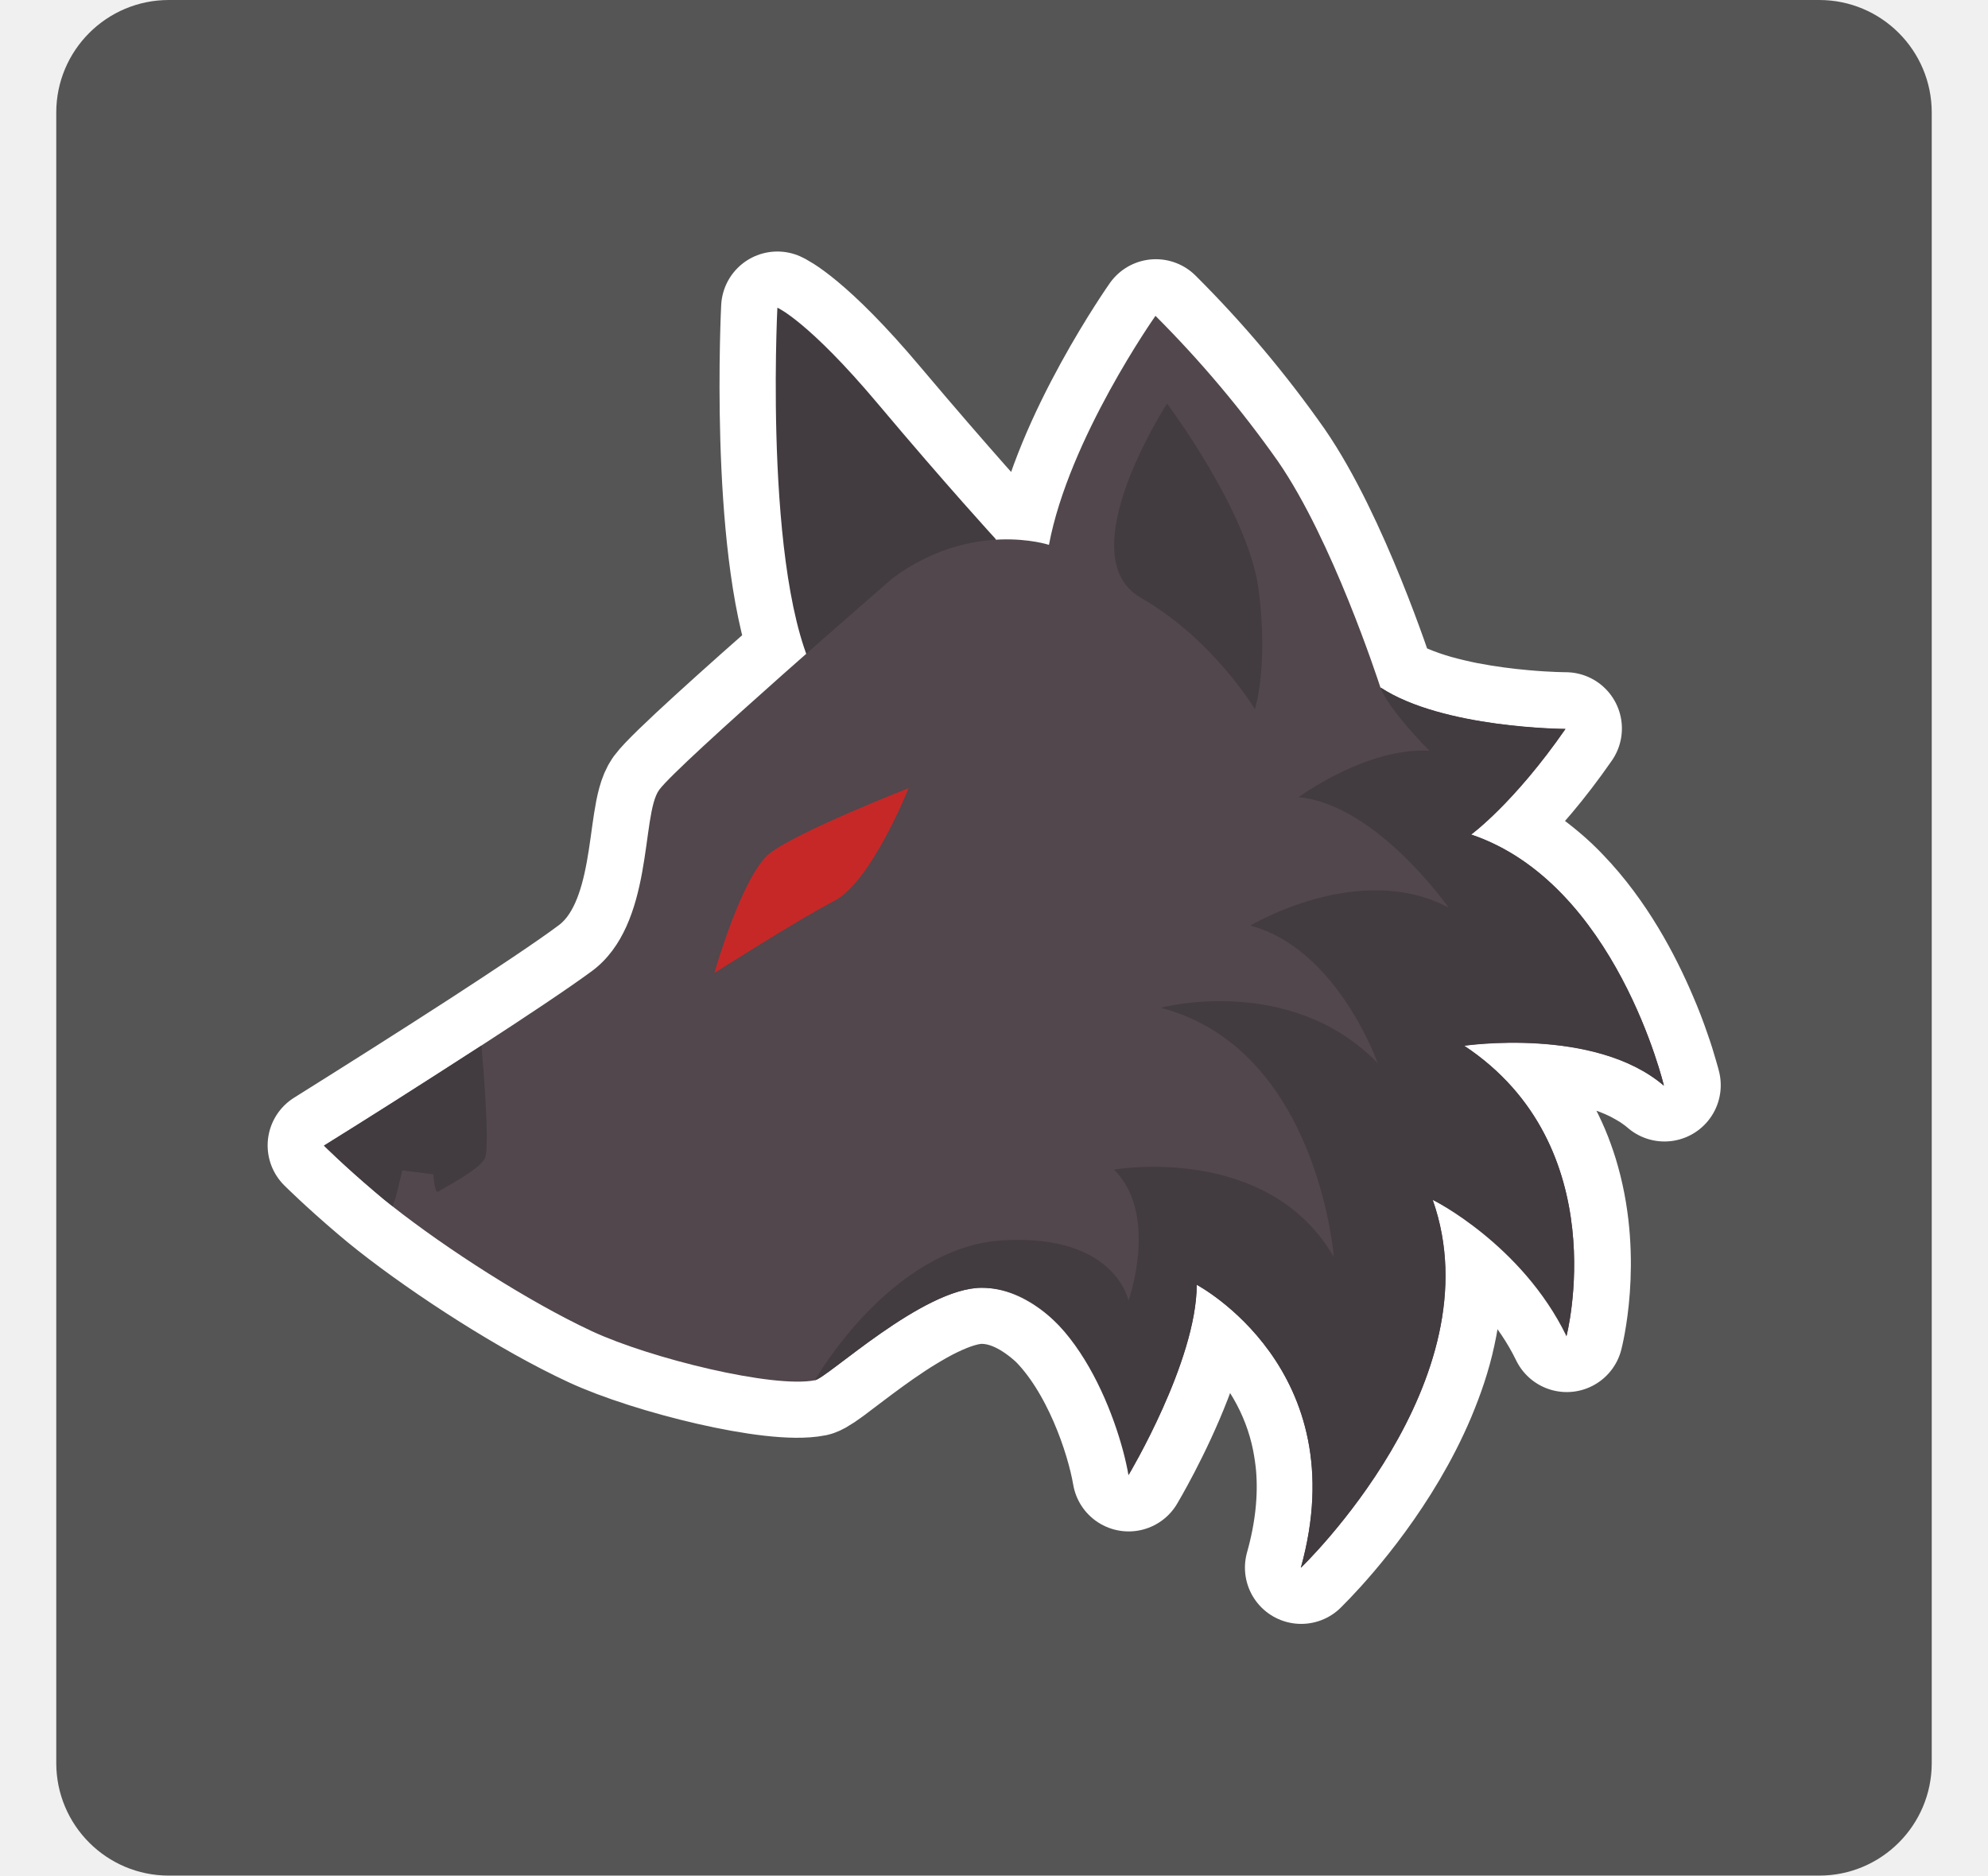
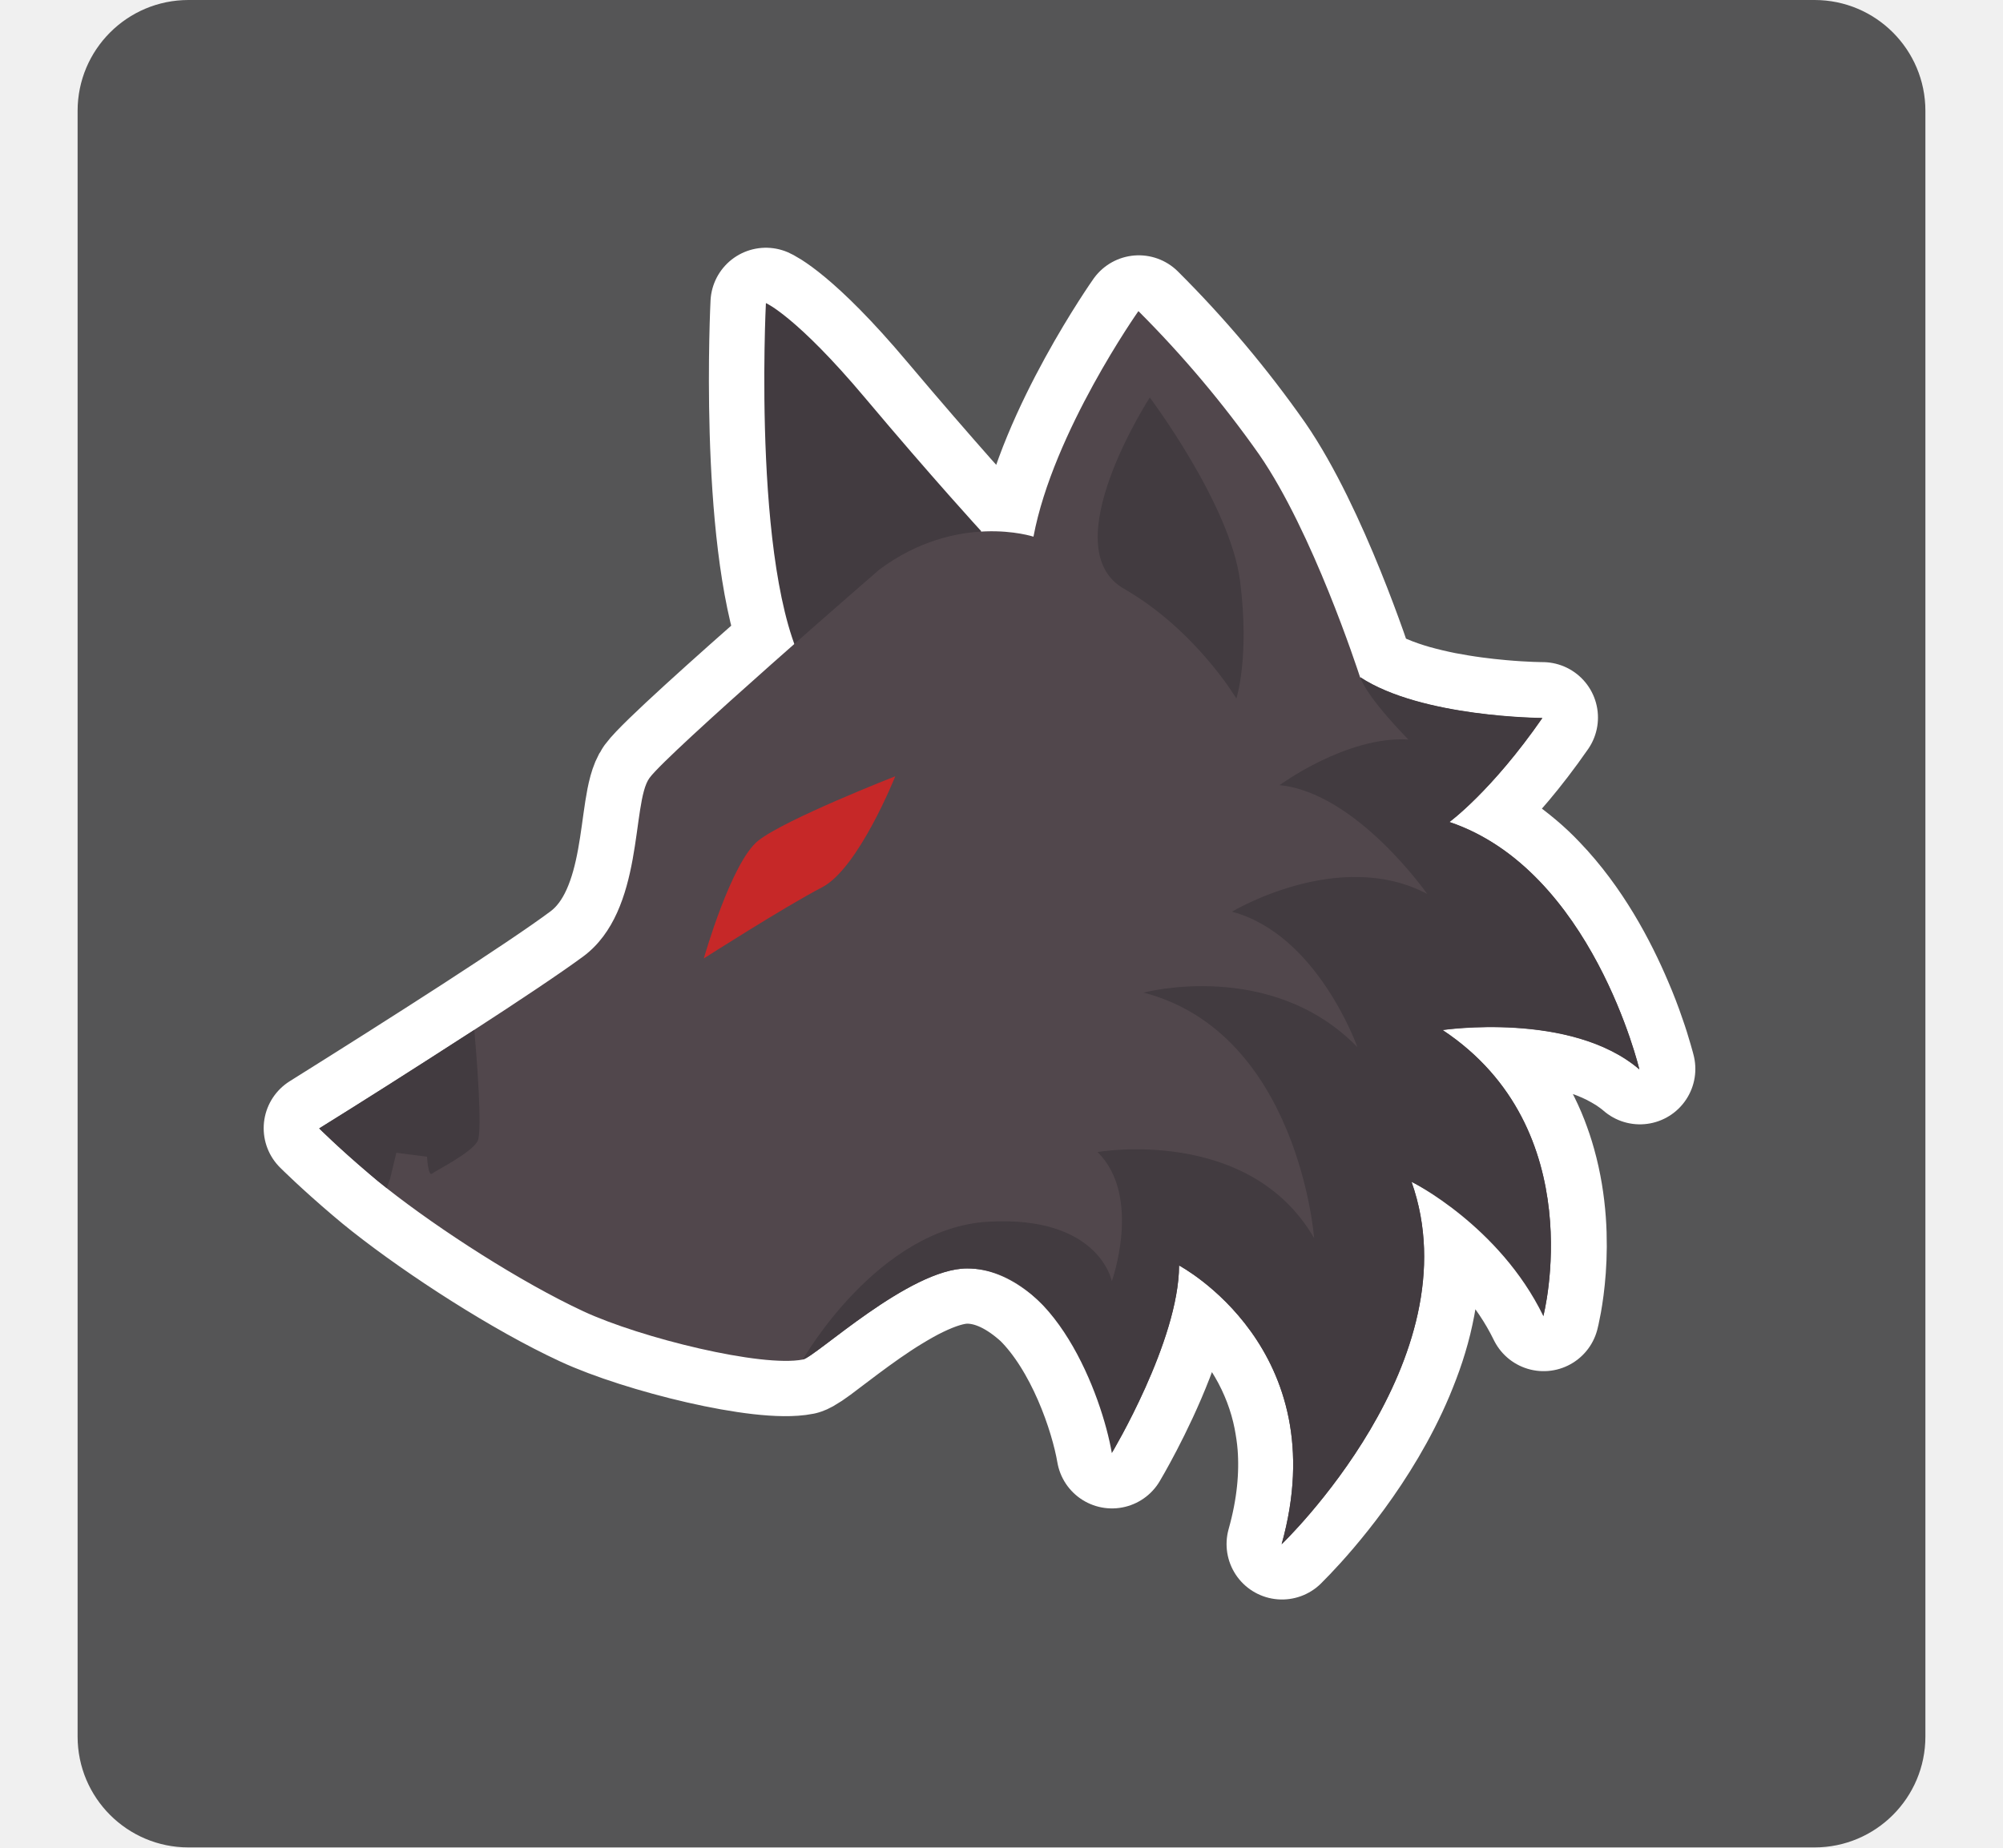
- <svg xmlns="http://www.w3.org/2000/svg" width="106" height="100" viewBox="0 0 106 100">
+ <svg xmlns="http://www.w3.org/2000/svg" width="108.4" height="100" viewBox="0 0 108.4">
  <g id="Hintergrund">
-     <rect id="Hintergrund-2" data-name="Hintergrund" x="3" width="100" height="100" rx="6" ry="6" fill="#555556" />
+     <rect id="Hintergrund-2" data-name="Hintergrund" x="4.2" width="100" height="100" rx="6" ry="6" fill="#555556" />
  </g>
  <g id="Werwölfe">
    <g id="Alphawerwolf">
      <path d="M41.45,16.41s-.63,12.45,1.54,18.44c-3.41,3-7.24,6.42-7.84,7.24-.99,1.36-.25,7.18-3.57,9.65-1.23.92-3.52,2.44-5.92,4-2.78,1.8-5.58,3.57-8.39,5.33,0,0,1.05,1.05,2.7,2.45.29.25.61.51.95.78,2.89,2.28,7.28,5.11,10.65,6.67,3.12,1.45,9.66,3.06,11.88,2.61.08-.02.24-.11.45-.25.21-.14.48-.34.79-.58.62-.47,1.42-1.08,2.29-1.69.44-.3.89-.61,1.36-.89.46-.28.93-.55,1.39-.77.93-.45,1.83-.75,2.61-.75,1.41,0,2.73.72,3.88,1.77,2.29,2.26,3.6,6.12,3.96,8.23,0,0,1.42-2.37,2.49-5.14.21-.55.41-1.12.59-1.7.34-1.14.57-2.29.57-3.31,0,0,.13.07.36.21.23.14.55.36.92.65.94.73,2.22,1.94,3.24,3.68.67,1.15,1.15,2.4,1.41,3.71.09.48.17.98.21,1.5.12,1.57-.03,3.34-.59,5.33,0,0,.16-.16.44-.45,1.12-1.17,4.08-4.51,5.86-8.73.22-.53.43-1.07.61-1.62.18-.55.34-1.12.46-1.69.5-2.29.51-4.72-.34-7.13,0,0,4.75,2.37,7.13,7.26,0,0,1.04-3.96-.16-8.23-.12-.44-.27-.87-.43-1.29-.17-.44-.37-.87-.59-1.29-.59-1.13-1.36-2.17-2.26-3.07-.61-.61-1.29-1.15-2.01-1.62,0,0,.44-.06,1.15-.11.71-.05,1.69-.08,2.8,0,.55.03,1.13.09,1.72.19,1.18.19,2.39.52,3.47,1.06.27.14.53.29.79.45.25.17.5.35.73.55,0,0-.04-.17-.13-.47-.12-.42-.25-.84-.4-1.26-.21-.62-.44-1.22-.7-1.82-.86-2.03-2.21-4.58-4.2-6.65-.33-.35-.68-.68-1.05-.99-.37-.31-.75-.61-1.16-.88-.41-.27-.83-.52-1.27-.74-.45-.23-.91-.42-1.39-.58,0,0,.14-.1.4-.32.26-.22.62-.55,1.08-1,.91-.91,2.17-2.32,3.55-4.31,0,0-.92,0-2.24-.12-.44-.04-.93-.09-1.44-.16-.53-.07-1.07-.16-1.6-.26-.55-.11-1.1-.24-1.64-.39-1.08-.31-2.11-.72-2.94-1.27,0,0,0-.02,0-.02-.15-.46-2.56-7.84-5.45-12.03-1.95-2.78-4.14-5.38-6.54-7.77,0,0-4.61,6.55-5.68,12.21,0,0-1.15-.36-2.85-.26v-.02s-2.58-2.82-6.29-7.22c-3.7-4.4-5.36-5.12-5.36-5.12h0Z" fill="#423b40" stroke="#fff" stroke-linecap="round" stroke-linejoin="round" stroke-width="6" />
      <path d="M41.45,16.41s-.8,15.67,2.46,20.31c3.26,4.64,9.19-7.97,9.19-7.97,0,0-2.59-2.82-6.29-7.22-3.7-4.4-5.35-5.12-5.35-5.12Z" fill="#423b40" />
      <path d="M83.52,71.23c-.69-4.1-7.13-7.26-7.13-7.26,3.41,9.63-7.03,19.62-7.03,19.62,2.96-10.6-5.55-15.09-5.55-15.09-.01,4.09-3.64,10.15-3.64,10.15.66-1.99-3.09-9.99-7.83-9.99-3.12,0-8.21,4.8-8.89,4.93-2.21.44-8.76-1.16-11.88-2.61-3.37-1.57-7.76-4.39-10.65-6.67-.32-.25-.64-.51-.95-.78-1.65-1.4-2.7-2.45-2.7-2.45,0,0,2.71-1.68,5.84-3.69.83-.53,1.7-1.09,2.55-1.64,2.39-1.55,4.69-3.08,5.92-3.99,3.32-2.48,2.58-8.3,3.57-9.65.99-1.36,12.44-11.28,12.44-11.28,4.23-3.14,8.34-1.78,8.34-1.78,1.06-5.66,5.68-12.21,5.68-12.21,2.4,2.4,4.59,5,6.54,7.77,2.89,4.19,5.3,11.58,5.45,12.03v.02c3.34,2.19,9.87,2.21,9.87,2.21-2.76,3.98-5.03,5.63-5.03,5.63,7.72,2.6,10.28,13.39,10.28,13.39-3.69-3.16-10.65-2.13-10.65-2.13,8.1,5.37,5.45,15.5,5.45,15.5Z" fill="#51474c" />
      <path d="M38.09,51.88s1.48-5.22,2.95-6.38c1.47-1.16,7.41-3.48,7.41-3.48,0,0-1.98,4.98-3.96,6.01-1.99,1.03-6.4,3.85-6.4,3.85Z" fill="#c62828" />
      <path d="M25.85,61.76c-.32.64-2.26,1.6-2.47,1.77-.21.17-.27-.92-.27-.92l-1.66-.21-.34,1.41-.18.5c-.32-.25-.64-.51-.95-.78-1.65-1.4-2.7-2.45-2.7-2.45,0,0,2.71-1.68,5.84-3.69.83-.53,1.7-1.09,2.55-1.64.12,1.37.45,5.48.18,6.01h0ZM62.22,21.51s4.35,5.78,4.89,9.93c.53,4.15-.2,6.37-.2,6.37,0,0-2.2-3.71-6.08-5.94-3.88-2.22,1.4-10.36,1.4-10.36ZM83.52,71.23c-2.38-4.89-7.13-7.26-7.13-7.26,3.41,9.63-7.03,19.62-7.03,19.62,2.96-10.6-5.55-15.09-5.55-15.09-.01,4.09-3.64,10.15-3.64,10.15-.53-3.09-3.09-9.99-7.83-9.99-3.12,0-8.21,4.8-8.89,4.93,0,0,4.04-7.12,10.04-7.46,6-.34,6.68,3.22,6.68,3.22,0,0,1.65-4.59-.77-6.99,0,0,8.19-1.44,11.72,4.66,0,0-.84-11.1-9.23-13.29,0,0,6.89-1.85,11.57,2.95,0,0-2.15-6.1-6.79-7.33,0,0,5.8-3.49,10.57-.96,0,0-3.83-5.48-7.99-5.89,0,0,3.62-2.67,6.97-2.47,0,0-2.21-2.22-2.61-3.38,3.33,2.19,9.86,2.21,9.86,2.21-2.76,3.98-5.03,5.63-5.03,5.63,7.72,2.6,10.28,13.39,10.28,13.39-3.69-3.16-10.65-2.13-10.65-2.13,8.1,5.37,5.45,15.5,5.45,15.5h0Z" fill="#423b40" />
    </g>
  </g>
</svg>
